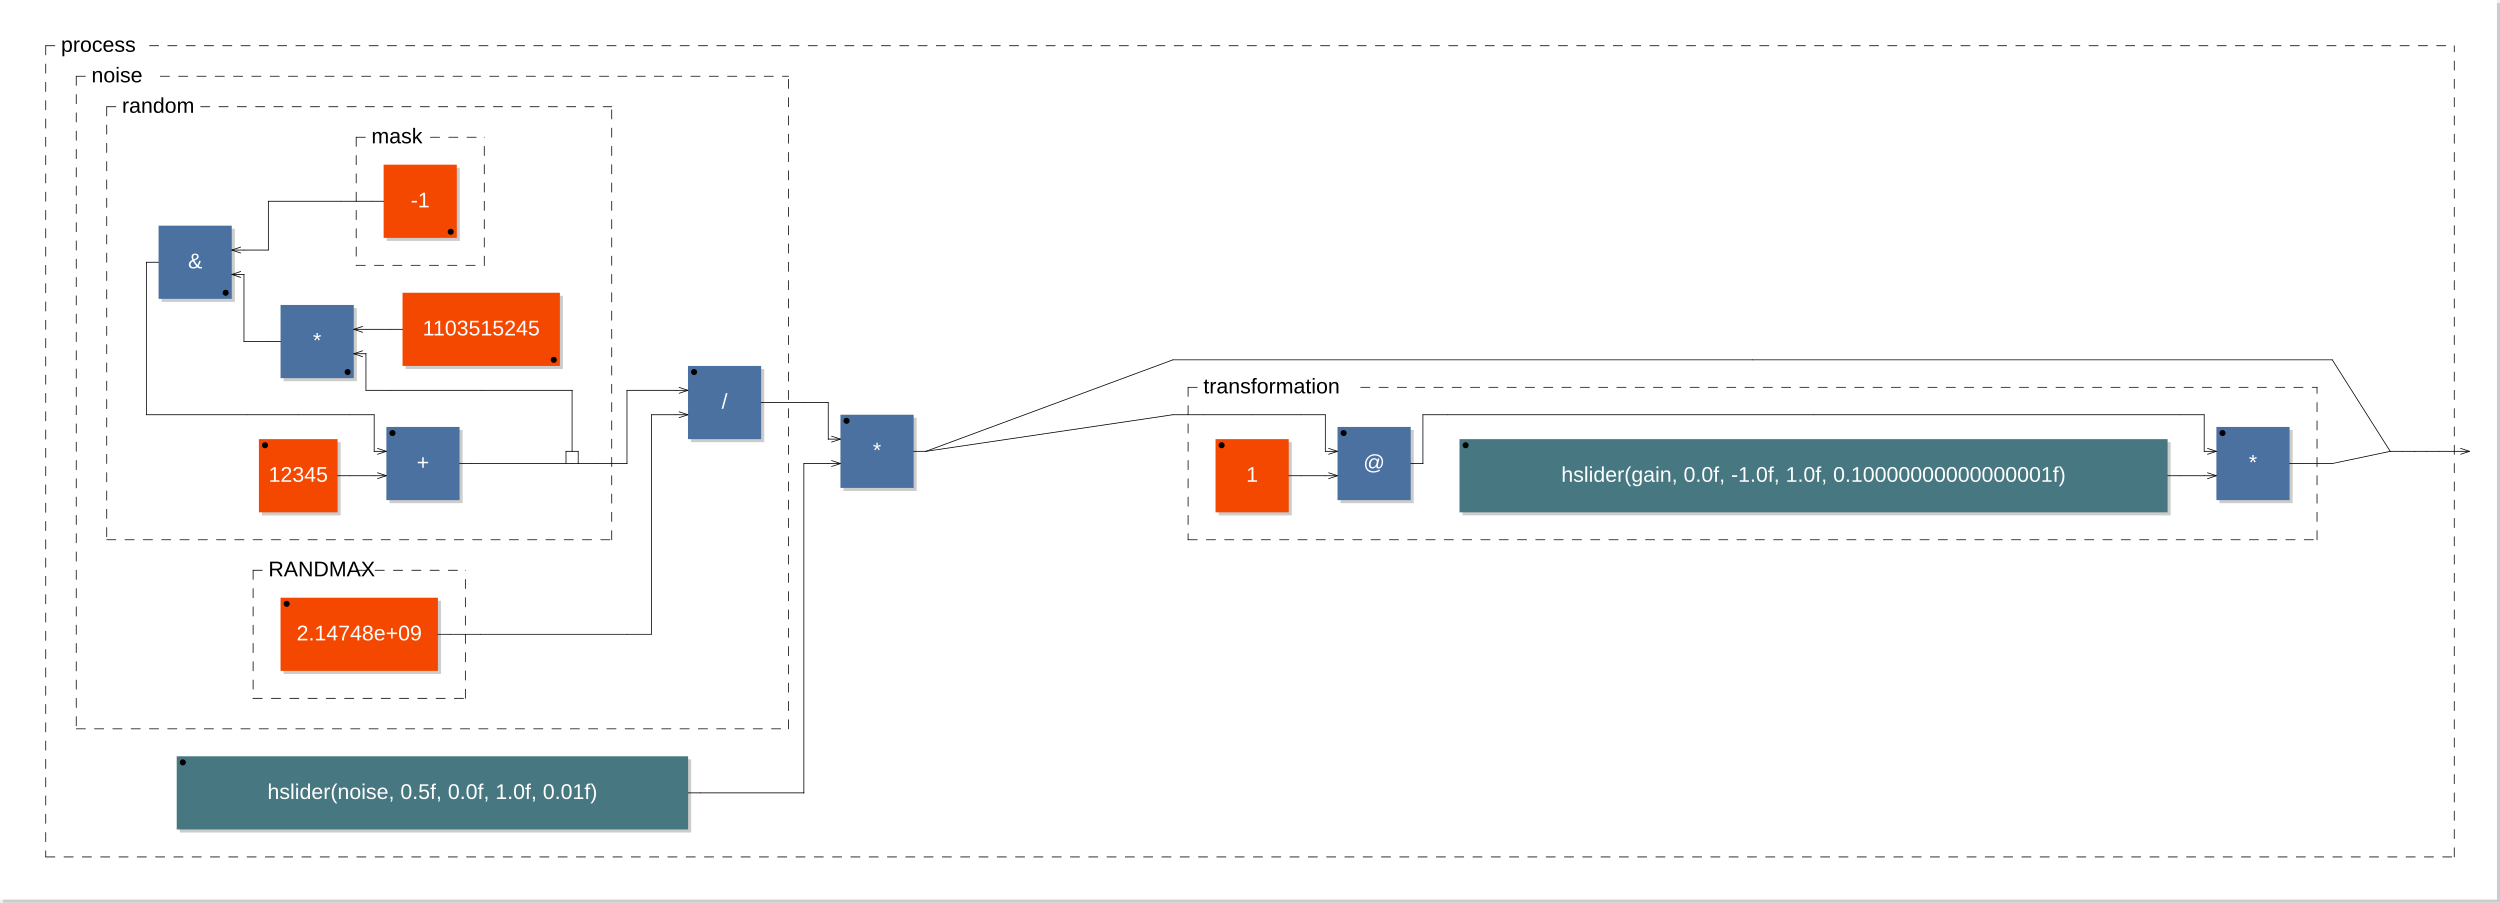
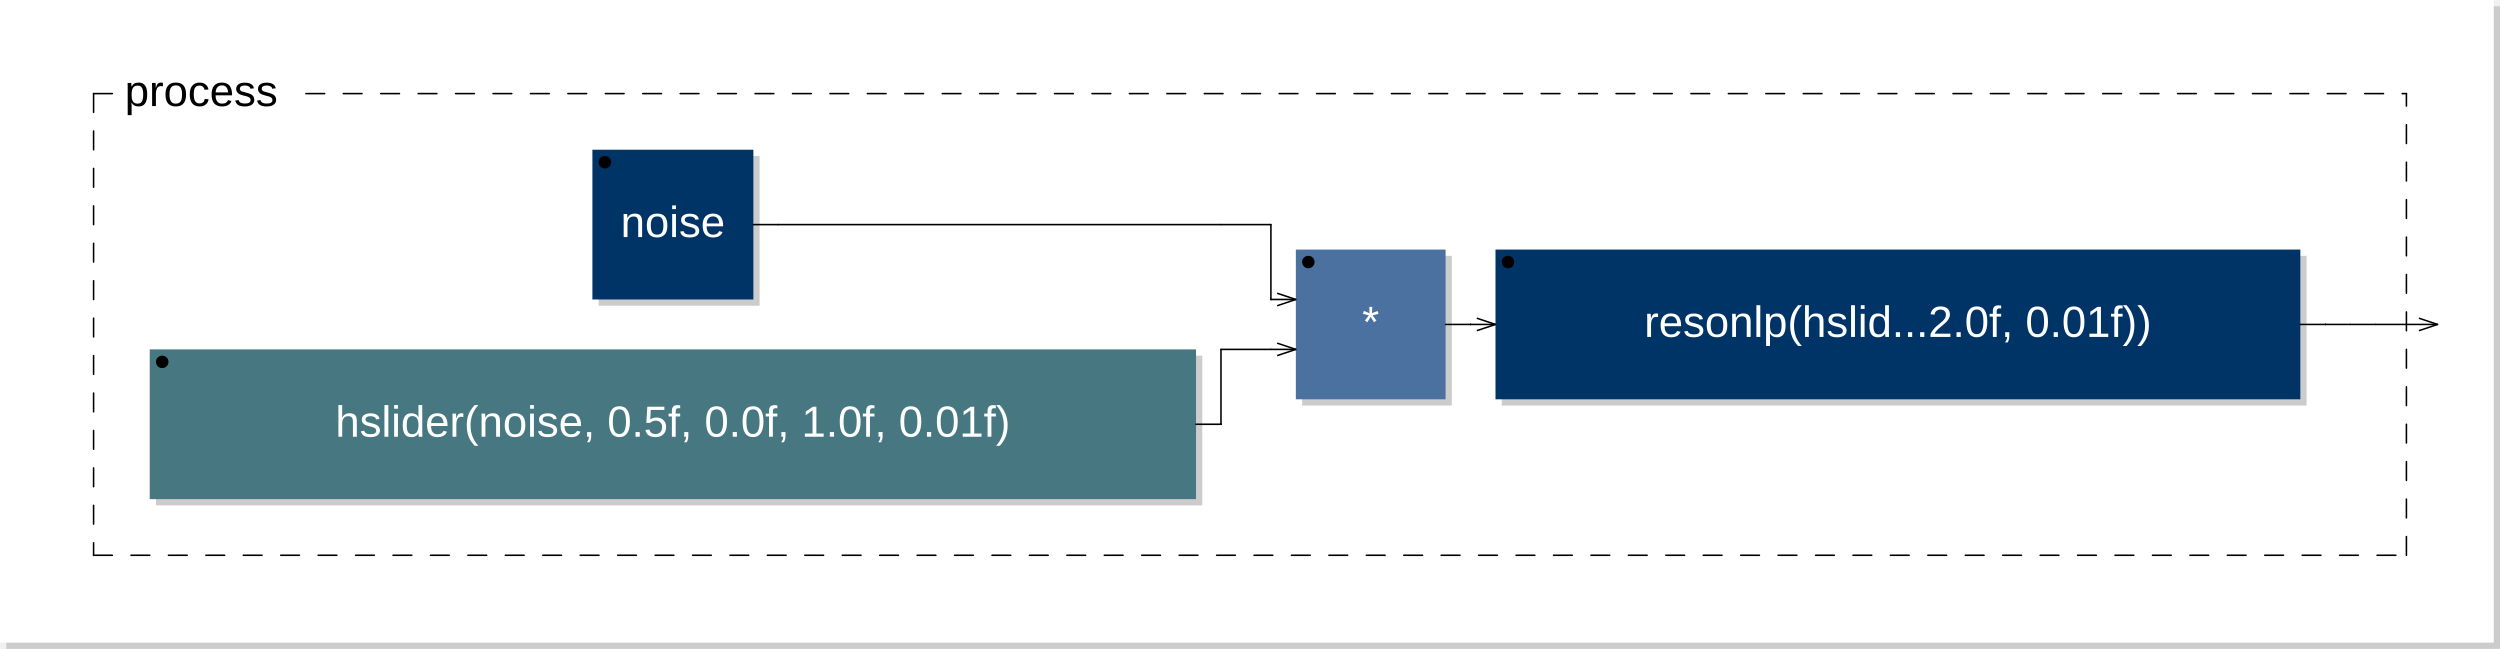
- <svg xmlns="http://www.w3.org/2000/svg" viewBox="0 0 819.8 296" width="409.9mm" height="148mm" version="1.1">
-   <rect x="1" y="1" width="818.8" height="295" rx="0" ry="0" style="stroke:none;fill:#cccccc;" />
-   <rect x="0" y="0" width="818.8" height="295" rx="0" ry="0" style="stroke:none;fill:#ffffff;" />
+ <svg xmlns="http://www.w3.org/2000/svg" xmlns:xlink="http://www.w3.org/1999/xlink" viewBox="0 0 400.7 104" width="200.35mm" height="52mm" version="1.1">
+   <rect x="1" y="1" width="399.7" height="103" rx="0" ry="0" style="stroke:none;fill:#cccccc;" />
+   <rect x="0" y="0" width="399.7" height="103" rx="0" ry="0" style="stroke:none;fill:#ffffff;" />
  <text x="10" y="7" font-family="Arial" font-size="7" />
-   <rect x="85.9" y="145" width="25.8" height="24" rx="0" ry="0" style="stroke:none;fill:#cccccc;" />
-   <rect x="84.9" y="144" width="25.8" height="24" rx="0" ry="0" style="stroke:none;fill:#f44800;" />
-   <text x="97.8" y="158" font-family="Arial" font-size="7" text-anchor="middle" fill="#FFFFFF">12345</text>
-   <circle cx="86.9" cy="146" r="1" />
-   <rect x="127.7" y="141" width="24" height="24" rx="0" ry="0" style="stroke:none;fill:#cccccc;" />
-   <rect x="126.7" y="140" width="24" height="24" rx="0" ry="0" style="stroke:none;fill:#4B71A1;" />
-   <text x="138.7" y="154" font-family="Arial" font-size="7" text-anchor="middle" fill="#FFFFFF">+</text>
-   <circle cx="128.7" cy="142" r="1" />
-   <line x1="123.7" y1="147" x2="126.7" y2="148" transform="rotate(0,126.7,148)" style="stroke: black; stroke-width:0.25;" />
-   <line x1="123.7" y1="149" x2="126.7" y2="148" transform="rotate(0,126.7,148)" style="stroke: black; stroke-width:0.25;" />
-   <line x1="123.7" y1="155" x2="126.7" y2="156" transform="rotate(0,126.7,156)" style="stroke: black; stroke-width:0.25;" />
-   <line x1="123.7" y1="157" x2="126.7" y2="156" transform="rotate(0,126.7,156)" style="stroke: black; stroke-width:0.25;" />
-   <rect x="133" y="97" width="51.6" height="24" rx="0" ry="0" style="stroke:none;fill:#cccccc;" />
-   <rect x="132" y="96" width="51.6" height="24" rx="0" ry="0" style="stroke:none;fill:#f44800;" />
-   <text x="157.8" y="110" font-family="Arial" font-size="7" text-anchor="middle" fill="#FFFFFF">1103515245</text>
-   <circle cx="181.6" cy="118" r="1" />
-   <rect x="93" y="101" width="24" height="24" rx="0" ry="0" style="stroke:none;fill:#cccccc;" />
-   <rect x="92" y="100" width="24" height="24" rx="0" ry="0" style="stroke:none;fill:#4B71A1;" />
-   <text x="104" y="114" font-family="Arial" font-size="7" text-anchor="middle" fill="#FFFFFF">*</text>
-   <circle cx="114" cy="122" r="1" />
-   <line x1="119" y1="115" x2="116" y2="116" transform="rotate(0,116,116)" style="stroke: black; stroke-width:0.25;" />
-   <line x1="119" y1="117" x2="116" y2="116" transform="rotate(0,116,116)" style="stroke: black; stroke-width:0.25;" />
-   <line x1="119" y1="107" x2="116" y2="108" transform="rotate(0,116,108)" style="stroke: black; stroke-width:0.25;" />
-   <line x1="119" y1="109" x2="116" y2="108" transform="rotate(0,116,108)" style="stroke: black; stroke-width:0.25;" />
-   <rect x="126.8" y="55" width="24" height="24" rx="0" ry="0" style="stroke:none;fill:#cccccc;" />
-   <rect x="125.8" y="54" width="24" height="24" rx="0" ry="0" style="stroke:none;fill:#f44800;" />
-   <text x="137.8" y="68" font-family="Arial" font-size="7" text-anchor="middle" fill="#FFFFFF">-1</text>
-   <circle cx="147.8" cy="76" r="1" />
-   <line x1="116.8" y1="45" x2="116.8" y2="87" style="stroke: black; stroke-linecap:round; stroke-width:0.25; stroke-dasharray:3,3;" />
-   <line x1="116.8" y1="87" x2="158.8" y2="87" style="stroke: black; stroke-linecap:round; stroke-width:0.25; stroke-dasharray:3,3;" />
-   <line x1="158.8" y1="87" x2="158.8" y2="45" style="stroke: black; stroke-linecap:round; stroke-width:0.25; stroke-dasharray:3,3;" />
-   <line x1="116.8" y1="45" x2="121.8" y2="45" style="stroke: black; stroke-linecap:round; stroke-width:0.25; stroke-dasharray:3,3;" />
-   <line x1="141.15" y1="45" x2="158.8" y2="45" style="stroke: black; stroke-linecap:round; stroke-width:0.25; stroke-dasharray:3,3;" />
-   <text x="121.8" y="47" font-family="Arial" font-size="7">mask</text>
-   <rect x="53" y="75" width="24" height="24" rx="0" ry="0" style="stroke:none;fill:#cccccc;" />
-   <rect x="52" y="74" width="24" height="24" rx="0" ry="0" style="stroke:none;fill:#4B71A1;" />
-   <text x="64" y="88" font-family="Arial" font-size="7" text-anchor="middle" fill="#FFFFFF">&amp;</text>
-   <circle cx="74" cy="96" r="1" />
-   <line x1="79" y1="89" x2="76" y2="90" transform="rotate(0,76,90)" style="stroke: black; stroke-width:0.25;" />
-   <line x1="79" y1="91" x2="76" y2="90" transform="rotate(0,76,90)" style="stroke: black; stroke-width:0.25;" />
-   <line x1="79" y1="81" x2="76" y2="82" transform="rotate(0,76,82)" style="stroke: black; stroke-width:0.25;" />
-   <line x1="79" y1="83" x2="76" y2="82" transform="rotate(0,76,82)" style="stroke: black; stroke-width:0.25;" />
-   <line x1="185.6" y1="152" x2="185.6" y2="148" style="stroke:black; stroke-linecap:round; stroke-width:0.25;" />
-   <line x1="185.6" y1="148" x2="189.6" y2="148" style="stroke:black; stroke-linecap:round; stroke-width:0.25;" />
-   <line x1="189.6" y1="148" x2="189.6" y2="152" style="stroke:black; stroke-linecap:round; stroke-width:0.25;" />
-   <line x1="35" y1="35" x2="35" y2="177" style="stroke: black; stroke-linecap:round; stroke-width:0.25; stroke-dasharray:3,3;" />
-   <line x1="35" y1="177" x2="200.6" y2="177" style="stroke: black; stroke-linecap:round; stroke-width:0.25; stroke-dasharray:3,3;" />
-   <line x1="200.6" y1="177" x2="200.6" y2="35" style="stroke: black; stroke-linecap:round; stroke-width:0.25; stroke-dasharray:3,3;" />
-   <line x1="35" y1="35" x2="40" y2="35" style="stroke: black; stroke-linecap:round; stroke-width:0.25; stroke-dasharray:3,3;" />
-   <line x1="65.8" y1="35" x2="200.6" y2="35" style="stroke: black; stroke-linecap:round; stroke-width:0.25; stroke-dasharray:3,3;" />
-   <text x="40" y="37" font-family="Arial" font-size="7">random</text>
-   <rect x="93" y="197" width="51.6" height="24" rx="0" ry="0" style="stroke:none;fill:#cccccc;" />
-   <rect x="92" y="196" width="51.6" height="24" rx="0" ry="0" style="stroke:none;fill:#f44800;" />
-   <text x="117.8" y="210" font-family="Arial" font-size="7" text-anchor="middle" fill="#FFFFFF">2.14748e+09</text>
-   <circle cx="94" cy="198" r="1" />
-   <line x1="83" y1="187" x2="83" y2="229" style="stroke: black; stroke-linecap:round; stroke-width:0.25; stroke-dasharray:3,3;" />
-   <line x1="83" y1="229" x2="152.6" y2="229" style="stroke: black; stroke-linecap:round; stroke-width:0.25; stroke-dasharray:3,3;" />
-   <line x1="152.6" y1="229" x2="152.6" y2="187" style="stroke: black; stroke-linecap:round; stroke-width:0.25; stroke-dasharray:3,3;" />
-   <line x1="83" y1="187" x2="88" y2="187" style="stroke: black; stroke-linecap:round; stroke-width:0.25; stroke-dasharray:3,3;" />
-   <line x1="117.025" y1="187" x2="152.6" y2="187" style="stroke: black; stroke-linecap:round; stroke-width:0.25; stroke-dasharray:3,3;" />
-   <text x="88" y="189" font-family="Arial" font-size="7">RANDMAX</text>
-   <rect x="226.6" y="121" width="24" height="24" rx="0" ry="0" style="stroke:none;fill:#cccccc;" />
-   <rect x="225.6" y="120" width="24" height="24" rx="0" ry="0" style="stroke:none;fill:#4B71A1;" />
-   <text x="237.6" y="134" font-family="Arial" font-size="7" text-anchor="middle" fill="#FFFFFF">/</text>
-   <circle cx="227.6" cy="122" r="1" />
-   <line x1="222.6" y1="127" x2="225.6" y2="128" transform="rotate(0,225.6,128)" style="stroke: black; stroke-width:0.25;" />
-   <line x1="222.6" y1="129" x2="225.6" y2="128" transform="rotate(0,225.6,128)" style="stroke: black; stroke-width:0.25;" />
-   <line x1="222.6" y1="135" x2="225.6" y2="136" transform="rotate(0,225.6,136)" style="stroke: black; stroke-width:0.25;" />
-   <line x1="222.6" y1="137" x2="225.6" y2="136" transform="rotate(0,225.6,136)" style="stroke: black; stroke-width:0.25;" />
-   <line x1="25" y1="25" x2="25" y2="239" style="stroke: black; stroke-linecap:round; stroke-width:0.25; stroke-dasharray:3,3;" />
-   <line x1="25" y1="239" x2="258.6" y2="239" style="stroke: black; stroke-linecap:round; stroke-width:0.25; stroke-dasharray:3,3;" />
-   <line x1="258.6" y1="239" x2="258.6" y2="25" style="stroke: black; stroke-linecap:round; stroke-width:0.25; stroke-dasharray:3,3;" />
-   <line x1="25" y1="25" x2="30" y2="25" style="stroke: black; stroke-linecap:round; stroke-width:0.25; stroke-dasharray:3,3;" />
-   <line x1="52.575" y1="25" x2="258.6" y2="25" style="stroke: black; stroke-linecap:round; stroke-width:0.25; stroke-dasharray:3,3;" />
-   <text x="30" y="27" font-family="Arial" font-size="7">noise</text>
-   <rect x="58.95" y="249" width="167.7" height="24" rx="0" ry="0" style="stroke:none;fill:#cccccc;" />
-   <rect x="57.95" y="248" width="167.7" height="24" rx="0" ry="0" style="stroke:none;fill:#477881;" />
-   <text x="141.8" y="262" font-family="Arial" font-size="7" text-anchor="middle" fill="#FFFFFF">hslider(noise, 0.5f, 0.0f, 1.0f, 0.01f)</text>
-   <circle cx="59.95" cy="250" r="1" />
-   <rect x="276.6" y="137" width="24" height="24" rx="0" ry="0" style="stroke:none;fill:#cccccc;" />
-   <rect x="275.6" y="136" width="24" height="24" rx="0" ry="0" style="stroke:none;fill:#4B71A1;" />
-   <text x="287.6" y="150" font-family="Arial" font-size="7" text-anchor="middle" fill="#FFFFFF">*</text>
-   <circle cx="277.6" cy="138" r="1" />
-   <line x1="272.6" y1="143" x2="275.6" y2="144" transform="rotate(0,275.6,144)" style="stroke: black; stroke-width:0.25;" />
-   <line x1="272.6" y1="145" x2="275.6" y2="144" transform="rotate(0,275.6,144)" style="stroke: black; stroke-width:0.25;" />
-   <line x1="272.6" y1="151" x2="275.6" y2="152" transform="rotate(0,275.6,152)" style="stroke: black; stroke-width:0.25;" />
-   <line x1="272.6" y1="153" x2="275.6" y2="152" transform="rotate(0,275.6,152)" style="stroke: black; stroke-width:0.25;" />
-   <rect x="399.6" y="145" width="24" height="24" rx="0" ry="0" style="stroke:none;fill:#cccccc;" />
-   <rect x="398.6" y="144" width="24" height="24" rx="0" ry="0" style="stroke:none;fill:#f44800;" />
-   <text x="410.6" y="158" font-family="Arial" font-size="7" text-anchor="middle" fill="#FFFFFF">1</text>
-   <circle cx="400.6" cy="146" r="1" />
-   <rect x="439.6" y="141" width="24" height="24" rx="0" ry="0" style="stroke:none;fill:#cccccc;" />
-   <rect x="438.6" y="140" width="24" height="24" rx="0" ry="0" style="stroke:none;fill:#4B71A1;" />
-   <text x="450.6" y="154" font-family="Arial" font-size="7" text-anchor="middle" fill="#FFFFFF">@</text>
-   <circle cx="440.6" cy="142" r="1" />
-   <line x1="435.6" y1="147" x2="438.6" y2="148" transform="rotate(0,438.6,148)" style="stroke: black; stroke-width:0.25;" />
-   <line x1="435.6" y1="149" x2="438.6" y2="148" transform="rotate(0,438.6,148)" style="stroke: black; stroke-width:0.25;" />
-   <line x1="435.6" y1="155" x2="438.6" y2="156" transform="rotate(0,438.6,156)" style="stroke: black; stroke-width:0.25;" />
-   <line x1="435.6" y1="157" x2="438.6" y2="156" transform="rotate(0,438.6,156)" style="stroke: black; stroke-width:0.25;" />
-   <rect x="479.6" y="145" width="232.2" height="24" rx="0" ry="0" style="stroke:none;fill:#cccccc;" />
-   <rect x="478.6" y="144" width="232.2" height="24" rx="0" ry="0" style="stroke:none;fill:#477881;" />
-   <text x="594.7" y="158" font-family="Arial" font-size="7" text-anchor="middle" fill="#FFFFFF">hslider(gain, 0.0f, -1.0f, 1.0f, 0.10000000000000001f)</text>
-   <circle cx="480.6" cy="146" r="1" />
-   <rect x="727.8" y="141" width="24" height="24" rx="0" ry="0" style="stroke:none;fill:#cccccc;" />
-   <rect x="726.8" y="140" width="24" height="24" rx="0" ry="0" style="stroke:none;fill:#4B71A1;" />
-   <text x="738.8" y="154" font-family="Arial" font-size="7" text-anchor="middle" fill="#FFFFFF">*</text>
-   <circle cx="728.8" cy="142" r="1" />
-   <line x1="723.8" y1="147" x2="726.8" y2="148" transform="rotate(0,726.8,148)" style="stroke: black; stroke-width:0.25;" />
-   <line x1="723.8" y1="149" x2="726.8" y2="148" transform="rotate(0,726.8,148)" style="stroke: black; stroke-width:0.25;" />
-   <line x1="723.8" y1="155" x2="726.8" y2="156" transform="rotate(0,726.8,156)" style="stroke: black; stroke-width:0.25;" />
-   <line x1="723.8" y1="157" x2="726.8" y2="156" transform="rotate(0,726.8,156)" style="stroke: black; stroke-width:0.25;" />
-   <line x1="389.6" y1="127" x2="389.6" y2="177" style="stroke: black; stroke-linecap:round; stroke-width:0.25; stroke-dasharray:3,3;" />
-   <line x1="389.6" y1="177" x2="759.8" y2="177" style="stroke: black; stroke-linecap:round; stroke-width:0.25; stroke-dasharray:3,3;" />
-   <line x1="759.8" y1="177" x2="759.8" y2="127" style="stroke: black; stroke-linecap:round; stroke-width:0.25; stroke-dasharray:3,3;" />
-   <line x1="389.6" y1="127" x2="394.6" y2="127" style="stroke: black; stroke-linecap:round; stroke-width:0.25; stroke-dasharray:3,3;" />
-   <line x1="446.2" y1="127" x2="759.8" y2="127" style="stroke: black; stroke-linecap:round; stroke-width:0.25; stroke-dasharray:3,3;" />
-   <text x="394.6" y="129" font-family="Arial" font-size="7">transformation</text>
-   <line x1="15" y1="15" x2="15" y2="281" style="stroke: black; stroke-linecap:round; stroke-width:0.25; stroke-dasharray:3,3;" />
-   <line x1="15" y1="281" x2="804.8" y2="281" style="stroke: black; stroke-linecap:round; stroke-width:0.25; stroke-dasharray:3,3;" />
-   <line x1="804.8" y1="281" x2="804.8" y2="15" style="stroke: black; stroke-linecap:round; stroke-width:0.25; stroke-dasharray:3,3;" />
+   <a xlink:href="noise-0x7f6ccc030690.svg">
+     <rect x="95.95" y="25" width="25.8" height="24" rx="0" ry="0" style="stroke:none;fill:#cccccc;" />
+     <rect x="94.95" y="24" width="25.8" height="24" rx="0" ry="0" style="stroke:none;fill:#003366;" />
+   </a>
+   <a xlink:href="noise-0x7f6ccc030690.svg">
+     <text x="107.85" y="38" font-family="Arial" font-size="7" text-anchor="middle" fill="#FFFFFF">noise</text>
+   </a>
+   <circle cx="96.95" cy="26" r="1" />
+   <rect x="25" y="57" width="167.7" height="24" rx="0" ry="0" style="stroke:none;fill:#cccccc;" />
+   <rect x="24" y="56" width="167.7" height="24" rx="0" ry="0" style="stroke:none;fill:#477881;" />
+   <text x="107.85" y="70" font-family="Arial" font-size="7" text-anchor="middle" fill="#FFFFFF">hslider(noise, 0.5f, 0.0f, 1.0f, 0.01f)</text>
+   <circle cx="26" cy="58" r="1" />
+   <rect x="208.7" y="41" width="24" height="24" rx="0" ry="0" style="stroke:none;fill:#cccccc;" />
+   <rect x="207.7" y="40" width="24" height="24" rx="0" ry="0" style="stroke:none;fill:#4B71A1;" />
+   <text x="219.7" y="54" font-family="Arial" font-size="7" text-anchor="middle" fill="#FFFFFF">*</text>
+   <circle cx="209.7" cy="42" r="1" />
+   <line x1="204.7" y1="47" x2="207.7" y2="48" transform="rotate(0,207.7,48)" style="stroke: black; stroke-width:0.25;" />
+   <line x1="204.7" y1="49" x2="207.7" y2="48" transform="rotate(0,207.7,48)" style="stroke: black; stroke-width:0.25;" />
+   <line x1="204.7" y1="55" x2="207.7" y2="56" transform="rotate(0,207.7,56)" style="stroke: black; stroke-width:0.25;" />
+   <line x1="204.7" y1="57" x2="207.7" y2="56" transform="rotate(0,207.7,56)" style="stroke: black; stroke-width:0.25;" />
+   <a xlink:href="resonlp-0x7f6ccc2e7020.svg">
+     <rect x="240.7" y="41" width="129" height="24" rx="0" ry="0" style="stroke:none;fill:#cccccc;" />
+     <rect x="239.7" y="40" width="129" height="24" rx="0" ry="0" style="stroke:none;fill:#003366;" />
+   </a>
+   <a xlink:href="resonlp-0x7f6ccc2e7020.svg">
+     <text x="304.2" y="54" font-family="Arial" font-size="7" text-anchor="middle" fill="#FFFFFF">resonlp(hslid...2.0f, 0.01f))</text>
+   </a>
+   <circle cx="241.7" cy="42" r="1" />
+   <line x1="236.7" y1="51" x2="239.7" y2="52" transform="rotate(0,239.7,52)" style="stroke: black; stroke-width:0.25;" />
+   <line x1="236.7" y1="53" x2="239.7" y2="52" transform="rotate(0,239.7,52)" style="stroke: black; stroke-width:0.25;" />
+   <line x1="15" y1="15" x2="15" y2="89" style="stroke: black; stroke-linecap:round; stroke-width:0.25; stroke-dasharray:3,3;" />
+   <line x1="15" y1="89" x2="385.7" y2="89" style="stroke: black; stroke-linecap:round; stroke-width:0.25; stroke-dasharray:3,3;" />
+   <line x1="385.7" y1="89" x2="385.7" y2="15" style="stroke: black; stroke-linecap:round; stroke-width:0.25; stroke-dasharray:3,3;" />
  <line x1="15" y1="15" x2="20" y2="15" style="stroke: black; stroke-linecap:round; stroke-width:0.25; stroke-dasharray:3,3;" />
-   <line x1="49.025" y1="15" x2="804.8" y2="15" style="stroke: black; stroke-linecap:round; stroke-width:0.25; stroke-dasharray:3,3;" />
+   <line x1="49.025" y1="15" x2="385.7" y2="15" style="stroke: black; stroke-linecap:round; stroke-width:0.25; stroke-dasharray:3,3;" />
  <text x="20" y="17" font-family="Arial" font-size="7">process</text>
-   <line x1="806.8" y1="147" x2="809.8" y2="148" transform="rotate(0,809.8,148)" style="stroke: black; stroke-width:0.25;" />
-   <line x1="806.8" y1="149" x2="809.8" y2="148" transform="rotate(0,809.8,148)" style="stroke: black; stroke-width:0.25;" />
-   <line x1="48" y1="86" x2="48" y2="86" style="stroke:black; stroke-linecap:round; stroke-width:0.25;" />
-   <line x1="48" y1="86" x2="48" y2="136" style="stroke:black; stroke-linecap:round; stroke-width:0.25;" />
-   <line x1="48" y1="136" x2="48" y2="136" style="stroke:black; stroke-linecap:round; stroke-width:0.25;" />
-   <line x1="48" y1="136" x2="80.9" y2="136" style="stroke:black; stroke-linecap:round; stroke-width:0.25;" />
-   <line x1="52" y1="86" x2="48" y2="86" style="stroke:black; stroke-linecap:round; stroke-width:0.25;" />
-   <line x1="80" y1="82" x2="76" y2="82" style="stroke:black; stroke-linecap:round; stroke-width:0.25;" />
-   <line x1="80" y1="90" x2="76" y2="90" style="stroke:black; stroke-linecap:round; stroke-width:0.25;" />
-   <line x1="80" y1="90" x2="80" y2="90" style="stroke:black; stroke-linecap:round; stroke-width:0.25;" />
-   <line x1="80" y1="112" x2="80" y2="90" style="stroke:black; stroke-linecap:round; stroke-width:0.25;" />
-   <line x1="80.9" y1="136" x2="97.8" y2="136" style="stroke:black; stroke-linecap:round; stroke-width:0.25;" />
-   <line x1="88" y1="66" x2="88" y2="66" style="stroke:black; stroke-linecap:round; stroke-width:0.25;" />
-   <line x1="88" y1="66" x2="88" y2="82" style="stroke:black; stroke-linecap:round; stroke-width:0.25;" />
-   <line x1="88" y1="82" x2="80" y2="82" style="stroke:black; stroke-linecap:round; stroke-width:0.25;" />
-   <line x1="88" y1="112" x2="80" y2="112" style="stroke:black; stroke-linecap:round; stroke-width:0.25;" />
-   <line x1="92" y1="112" x2="88" y2="112" style="stroke:black; stroke-linecap:round; stroke-width:0.25;" />
-   <line x1="97.8" y1="136" x2="114.7" y2="136" style="stroke:black; stroke-linecap:round; stroke-width:0.25;" />
-   <line x1="110.7" y1="156" x2="114.7" y2="156" style="stroke:black; stroke-linecap:round; stroke-width:0.25;" />
-   <line x1="111.8" y1="66" x2="88" y2="66" style="stroke:black; stroke-linecap:round; stroke-width:0.25;" />
-   <line x1="114.7" y1="156" x2="122.7" y2="156" style="stroke:black; stroke-linecap:round; stroke-width:0.25;" />
-   <line x1="114.7" y1="136" x2="122.7" y2="136" style="stroke:black; stroke-linecap:round; stroke-width:0.25;" />
-   <line x1="120" y1="108" x2="116" y2="108" style="stroke:black; stroke-linecap:round; stroke-width:0.25;" />
-   <line x1="120" y1="116" x2="116" y2="116" style="stroke:black; stroke-linecap:round; stroke-width:0.25;" />
-   <line x1="120" y1="116" x2="120" y2="116" style="stroke:black; stroke-linecap:round; stroke-width:0.25;" />
-   <line x1="120" y1="128" x2="120" y2="116" style="stroke:black; stroke-linecap:round; stroke-width:0.25;" />
-   <line x1="121.8" y1="66" x2="111.8" y2="66" style="stroke:black; stroke-linecap:round; stroke-width:0.25;" />
-   <line x1="122.7" y1="148" x2="126.7" y2="148" style="stroke:black; stroke-linecap:round; stroke-width:0.25;" />
-   <line x1="122.7" y1="156" x2="126.7" y2="156" style="stroke:black; stroke-linecap:round; stroke-width:0.25;" />
-   <line x1="122.7" y1="136" x2="122.7" y2="148" style="stroke:black; stroke-linecap:round; stroke-width:0.25;" />
-   <line x1="122.7" y1="148" x2="122.7" y2="148" style="stroke:black; stroke-linecap:round; stroke-width:0.25;" />
-   <line x1="125.8" y1="66" x2="121.8" y2="66" style="stroke:black; stroke-linecap:round; stroke-width:0.25;" />
-   <line x1="128" y1="108" x2="120" y2="108" style="stroke:black; stroke-linecap:round; stroke-width:0.25;" />
-   <line x1="128" y1="128" x2="120" y2="128" style="stroke:black; stroke-linecap:round; stroke-width:0.25;" />
-   <line x1="132" y1="108" x2="128" y2="108" style="stroke:black; stroke-linecap:round; stroke-width:0.25;" />
-   <line x1="143.6" y1="208" x2="147.6" y2="208" style="stroke:black; stroke-linecap:round; stroke-width:0.25;" />
-   <line x1="147.6" y1="208" x2="157.6" y2="208" style="stroke:black; stroke-linecap:round; stroke-width:0.25;" />
-   <line x1="150.7" y1="152" x2="154.7" y2="152" style="stroke:black; stroke-linecap:round; stroke-width:0.25;" />
-   <line x1="154.7" y1="152" x2="187.6" y2="152" style="stroke:black; stroke-linecap:round; stroke-width:0.25;" />
-   <line x1="157.6" y1="208" x2="205.6" y2="208" style="stroke:black; stroke-linecap:round; stroke-width:0.25;" />
-   <line x1="157.8" y1="128" x2="128" y2="128" style="stroke:black; stroke-linecap:round; stroke-width:0.25;" />
-   <line x1="187.6" y1="128" x2="187.6" y2="128" style="stroke:black; stroke-linecap:round; stroke-width:0.25;" />
-   <line x1="187.6" y1="148" x2="187.6" y2="128" style="stroke:black; stroke-linecap:round; stroke-width:0.25;" />
-   <line x1="187.6" y1="152" x2="189.6" y2="152" style="stroke:black; stroke-linecap:round; stroke-width:0.25;" />
-   <line x1="187.6" y1="128" x2="157.8" y2="128" style="stroke:black; stroke-linecap:round; stroke-width:0.25;" />
-   <line x1="189.6" y1="152" x2="195.6" y2="152" style="stroke:black; stroke-linecap:round; stroke-width:0.25;" />
-   <line x1="195.6" y1="152" x2="205.6" y2="152" style="stroke:black; stroke-linecap:round; stroke-width:0.25;" />
-   <line x1="205.6" y1="128" x2="221.6" y2="128" style="stroke:black; stroke-linecap:round; stroke-width:0.25;" />
-   <line x1="205.6" y1="152" x2="205.6" y2="128" style="stroke:black; stroke-linecap:round; stroke-width:0.25;" />
-   <line x1="205.6" y1="152" x2="205.6" y2="152" style="stroke:black; stroke-linecap:round; stroke-width:0.25;" />
-   <line x1="205.6" y1="208" x2="213.6" y2="208" style="stroke:black; stroke-linecap:round; stroke-width:0.25;" />
-   <line x1="213.6" y1="136" x2="221.6" y2="136" style="stroke:black; stroke-linecap:round; stroke-width:0.25;" />
-   <line x1="213.6" y1="208" x2="213.6" y2="136" style="stroke:black; stroke-linecap:round; stroke-width:0.25;" />
-   <line x1="221.6" y1="128" x2="225.6" y2="128" style="stroke:black; stroke-linecap:round; stroke-width:0.25;" />
-   <line x1="221.6" y1="136" x2="225.6" y2="136" style="stroke:black; stroke-linecap:round; stroke-width:0.25;" />
-   <line x1="225.65" y1="260" x2="229.65" y2="260" style="stroke:black; stroke-linecap:round; stroke-width:0.25;" />
-   <line x1="229.65" y1="260" x2="263.6" y2="260" style="stroke:black; stroke-linecap:round; stroke-width:0.25;" />
-   <line x1="249.6" y1="132" x2="253.6" y2="132" style="stroke:black; stroke-linecap:round; stroke-width:0.25;" />
-   <line x1="253.6" y1="132" x2="263.6" y2="132" style="stroke:black; stroke-linecap:round; stroke-width:0.25;" />
-   <line x1="263.6" y1="152" x2="271.6" y2="152" style="stroke:black; stroke-linecap:round; stroke-width:0.25;" />
-   <line x1="263.6" y1="260" x2="263.6" y2="152" style="stroke:black; stroke-linecap:round; stroke-width:0.25;" />
-   <line x1="263.6" y1="260" x2="263.6" y2="260" style="stroke:black; stroke-linecap:round; stroke-width:0.25;" />
-   <line x1="263.6" y1="132" x2="271.6" y2="132" style="stroke:black; stroke-linecap:round; stroke-width:0.25;" />
-   <line x1="271.6" y1="132" x2="271.6" y2="144" style="stroke:black; stroke-linecap:round; stroke-width:0.25;" />
-   <line x1="271.6" y1="144" x2="271.6" y2="144" style="stroke:black; stroke-linecap:round; stroke-width:0.25;" />
-   <line x1="271.6" y1="144" x2="275.6" y2="144" style="stroke:black; stroke-linecap:round; stroke-width:0.25;" />
-   <line x1="271.6" y1="152" x2="275.6" y2="152" style="stroke:black; stroke-linecap:round; stroke-width:0.25;" />
-   <line x1="299.6" y1="148" x2="303.6" y2="148" style="stroke:black; stroke-linecap:round; stroke-width:0.25;" />
-   <line x1="303.6" y1="148" x2="384.6" y2="118" style="stroke:black; stroke-linecap:round; stroke-width:0.25;" />
-   <line x1="303.6" y1="148" x2="384.6" y2="136" style="stroke:black; stroke-linecap:round; stroke-width:0.25;" />
-   <line x1="384.6" y1="118" x2="574.7" y2="118" style="stroke:black; stroke-linecap:round; stroke-width:0.25;" />
-   <line x1="384.6" y1="136" x2="394.6" y2="136" style="stroke:black; stroke-linecap:round; stroke-width:0.25;" />
-   <line x1="394.6" y1="136" x2="410.6" y2="136" style="stroke:black; stroke-linecap:round; stroke-width:0.25;" />
-   <line x1="410.6" y1="136" x2="426.6" y2="136" style="stroke:black; stroke-linecap:round; stroke-width:0.25;" />
-   <line x1="422.6" y1="156" x2="426.6" y2="156" style="stroke:black; stroke-linecap:round; stroke-width:0.25;" />
-   <line x1="426.6" y1="136" x2="434.6" y2="136" style="stroke:black; stroke-linecap:round; stroke-width:0.25;" />
-   <line x1="426.6" y1="156" x2="434.6" y2="156" style="stroke:black; stroke-linecap:round; stroke-width:0.25;" />
-   <line x1="434.6" y1="136" x2="434.6" y2="148" style="stroke:black; stroke-linecap:round; stroke-width:0.25;" />
-   <line x1="434.6" y1="148" x2="434.6" y2="148" style="stroke:black; stroke-linecap:round; stroke-width:0.25;" />
-   <line x1="434.6" y1="148" x2="438.6" y2="148" style="stroke:black; stroke-linecap:round; stroke-width:0.25;" />
-   <line x1="434.6" y1="156" x2="438.6" y2="156" style="stroke:black; stroke-linecap:round; stroke-width:0.25;" />
-   <line x1="462.6" y1="152" x2="466.6" y2="152" style="stroke:black; stroke-linecap:round; stroke-width:0.25;" />
-   <line x1="466.6" y1="136" x2="474.6" y2="136" style="stroke:black; stroke-linecap:round; stroke-width:0.25;" />
-   <line x1="466.6" y1="152" x2="466.6" y2="136" style="stroke:black; stroke-linecap:round; stroke-width:0.25;" />
-   <line x1="466.6" y1="152" x2="466.6" y2="152" style="stroke:black; stroke-linecap:round; stroke-width:0.25;" />
-   <line x1="474.6" y1="136" x2="594.7" y2="136" style="stroke:black; stroke-linecap:round; stroke-width:0.25;" />
-   <line x1="574.7" y1="118" x2="764.8" y2="118" style="stroke:black; stroke-linecap:round; stroke-width:0.25;" />
-   <line x1="594.7" y1="136" x2="714.8" y2="136" style="stroke:black; stroke-linecap:round; stroke-width:0.25;" />
-   <line x1="710.8" y1="156" x2="714.8" y2="156" style="stroke:black; stroke-linecap:round; stroke-width:0.25;" />
-   <line x1="714.8" y1="156" x2="722.8" y2="156" style="stroke:black; stroke-linecap:round; stroke-width:0.25;" />
-   <line x1="714.8" y1="136" x2="722.8" y2="136" style="stroke:black; stroke-linecap:round; stroke-width:0.25;" />
-   <line x1="722.8" y1="148" x2="726.8" y2="148" style="stroke:black; stroke-linecap:round; stroke-width:0.25;" />
-   <line x1="722.8" y1="156" x2="726.8" y2="156" style="stroke:black; stroke-linecap:round; stroke-width:0.25;" />
-   <line x1="722.8" y1="136" x2="722.8" y2="148" style="stroke:black; stroke-linecap:round; stroke-width:0.25;" />
-   <line x1="722.8" y1="148" x2="722.8" y2="148" style="stroke:black; stroke-linecap:round; stroke-width:0.25;" />
-   <line x1="750.8" y1="152" x2="754.8" y2="152" style="stroke:black; stroke-linecap:round; stroke-width:0.25;" />
-   <line x1="754.8" y1="152" x2="764.8" y2="152" style="stroke:black; stroke-linecap:round; stroke-width:0.25;" />
-   <line x1="764.8" y1="152" x2="783.8" y2="148" style="stroke:black; stroke-linecap:round; stroke-width:0.25;" />
-   <line x1="764.8" y1="118" x2="783.8" y2="148" style="stroke:black; stroke-linecap:round; stroke-width:0.25;" />
-   <line x1="783.8" y1="148" x2="787.8" y2="148" style="stroke:black; stroke-linecap:round; stroke-width:0.25;" />
-   <line x1="787.8" y1="148" x2="791.8" y2="148" style="stroke:black; stroke-linecap:round; stroke-width:0.25;" />
-   <line x1="791.8" y1="148" x2="791.8" y2="148" style="stroke:black; stroke-linecap:round; stroke-width:0.25;" />
-   <line x1="791.8" y1="148" x2="795.8" y2="148" style="stroke:black; stroke-linecap:round; stroke-width:0.25;" />
-   <line x1="795.8" y1="148" x2="799.8" y2="148" style="stroke:black; stroke-linecap:round; stroke-width:0.25;" />
-   <line x1="799.8" y1="148" x2="809.8" y2="148" style="stroke:black; stroke-linecap:round; stroke-width:0.25;" />
+   <line x1="387.7" y1="51" x2="390.7" y2="52" transform="rotate(0,390.7,52)" style="stroke: black; stroke-width:0.25;" />
+   <line x1="387.7" y1="53" x2="390.7" y2="52" transform="rotate(0,390.7,52)" style="stroke: black; stroke-width:0.25;" />
+   <line x1="120.75" y1="36" x2="124.75" y2="36" style="stroke:black; stroke-linecap:round; stroke-width:0.25;" />
+   <line x1="124.75" y1="36" x2="195.7" y2="36" style="stroke:black; stroke-linecap:round; stroke-width:0.25;" />
+   <line x1="191.7" y1="68" x2="195.7" y2="68" style="stroke:black; stroke-linecap:round; stroke-width:0.25;" />
+   <line x1="195.7" y1="36" x2="203.7" y2="36" style="stroke:black; stroke-linecap:round; stroke-width:0.25;" />
+   <line x1="195.7" y1="56" x2="203.7" y2="56" style="stroke:black; stroke-linecap:round; stroke-width:0.25;" />
+   <line x1="195.7" y1="68" x2="195.7" y2="56" style="stroke:black; stroke-linecap:round; stroke-width:0.25;" />
+   <line x1="195.7" y1="68" x2="195.7" y2="68" style="stroke:black; stroke-linecap:round; stroke-width:0.25;" />
+   <line x1="203.7" y1="36" x2="203.7" y2="48" style="stroke:black; stroke-linecap:round; stroke-width:0.25;" />
+   <line x1="203.7" y1="48" x2="203.7" y2="48" style="stroke:black; stroke-linecap:round; stroke-width:0.25;" />
+   <line x1="203.7" y1="48" x2="207.7" y2="48" style="stroke:black; stroke-linecap:round; stroke-width:0.25;" />
+   <line x1="203.7" y1="56" x2="207.7" y2="56" style="stroke:black; stroke-linecap:round; stroke-width:0.25;" />
+   <line x1="231.7" y1="52" x2="235.7" y2="52" style="stroke:black; stroke-linecap:round; stroke-width:0.25;" />
+   <line x1="235.7" y1="52" x2="235.7" y2="52" style="stroke:black; stroke-linecap:round; stroke-width:0.25;" />
+   <line x1="235.7" y1="52" x2="239.7" y2="52" style="stroke:black; stroke-linecap:round; stroke-width:0.25;" />
+   <line x1="368.7" y1="52" x2="372.7" y2="52" style="stroke:black; stroke-linecap:round; stroke-width:0.25;" />
+   <line x1="372.7" y1="52" x2="372.7" y2="52" style="stroke:black; stroke-linecap:round; stroke-width:0.25;" />
+   <line x1="372.7" y1="52" x2="376.7" y2="52" style="stroke:black; stroke-linecap:round; stroke-width:0.25;" />
+   <line x1="376.7" y1="52" x2="380.7" y2="52" style="stroke:black; stroke-linecap:round; stroke-width:0.25;" />
+   <line x1="380.7" y1="52" x2="390.7" y2="52" style="stroke:black; stroke-linecap:round; stroke-width:0.25;" />
</svg>
